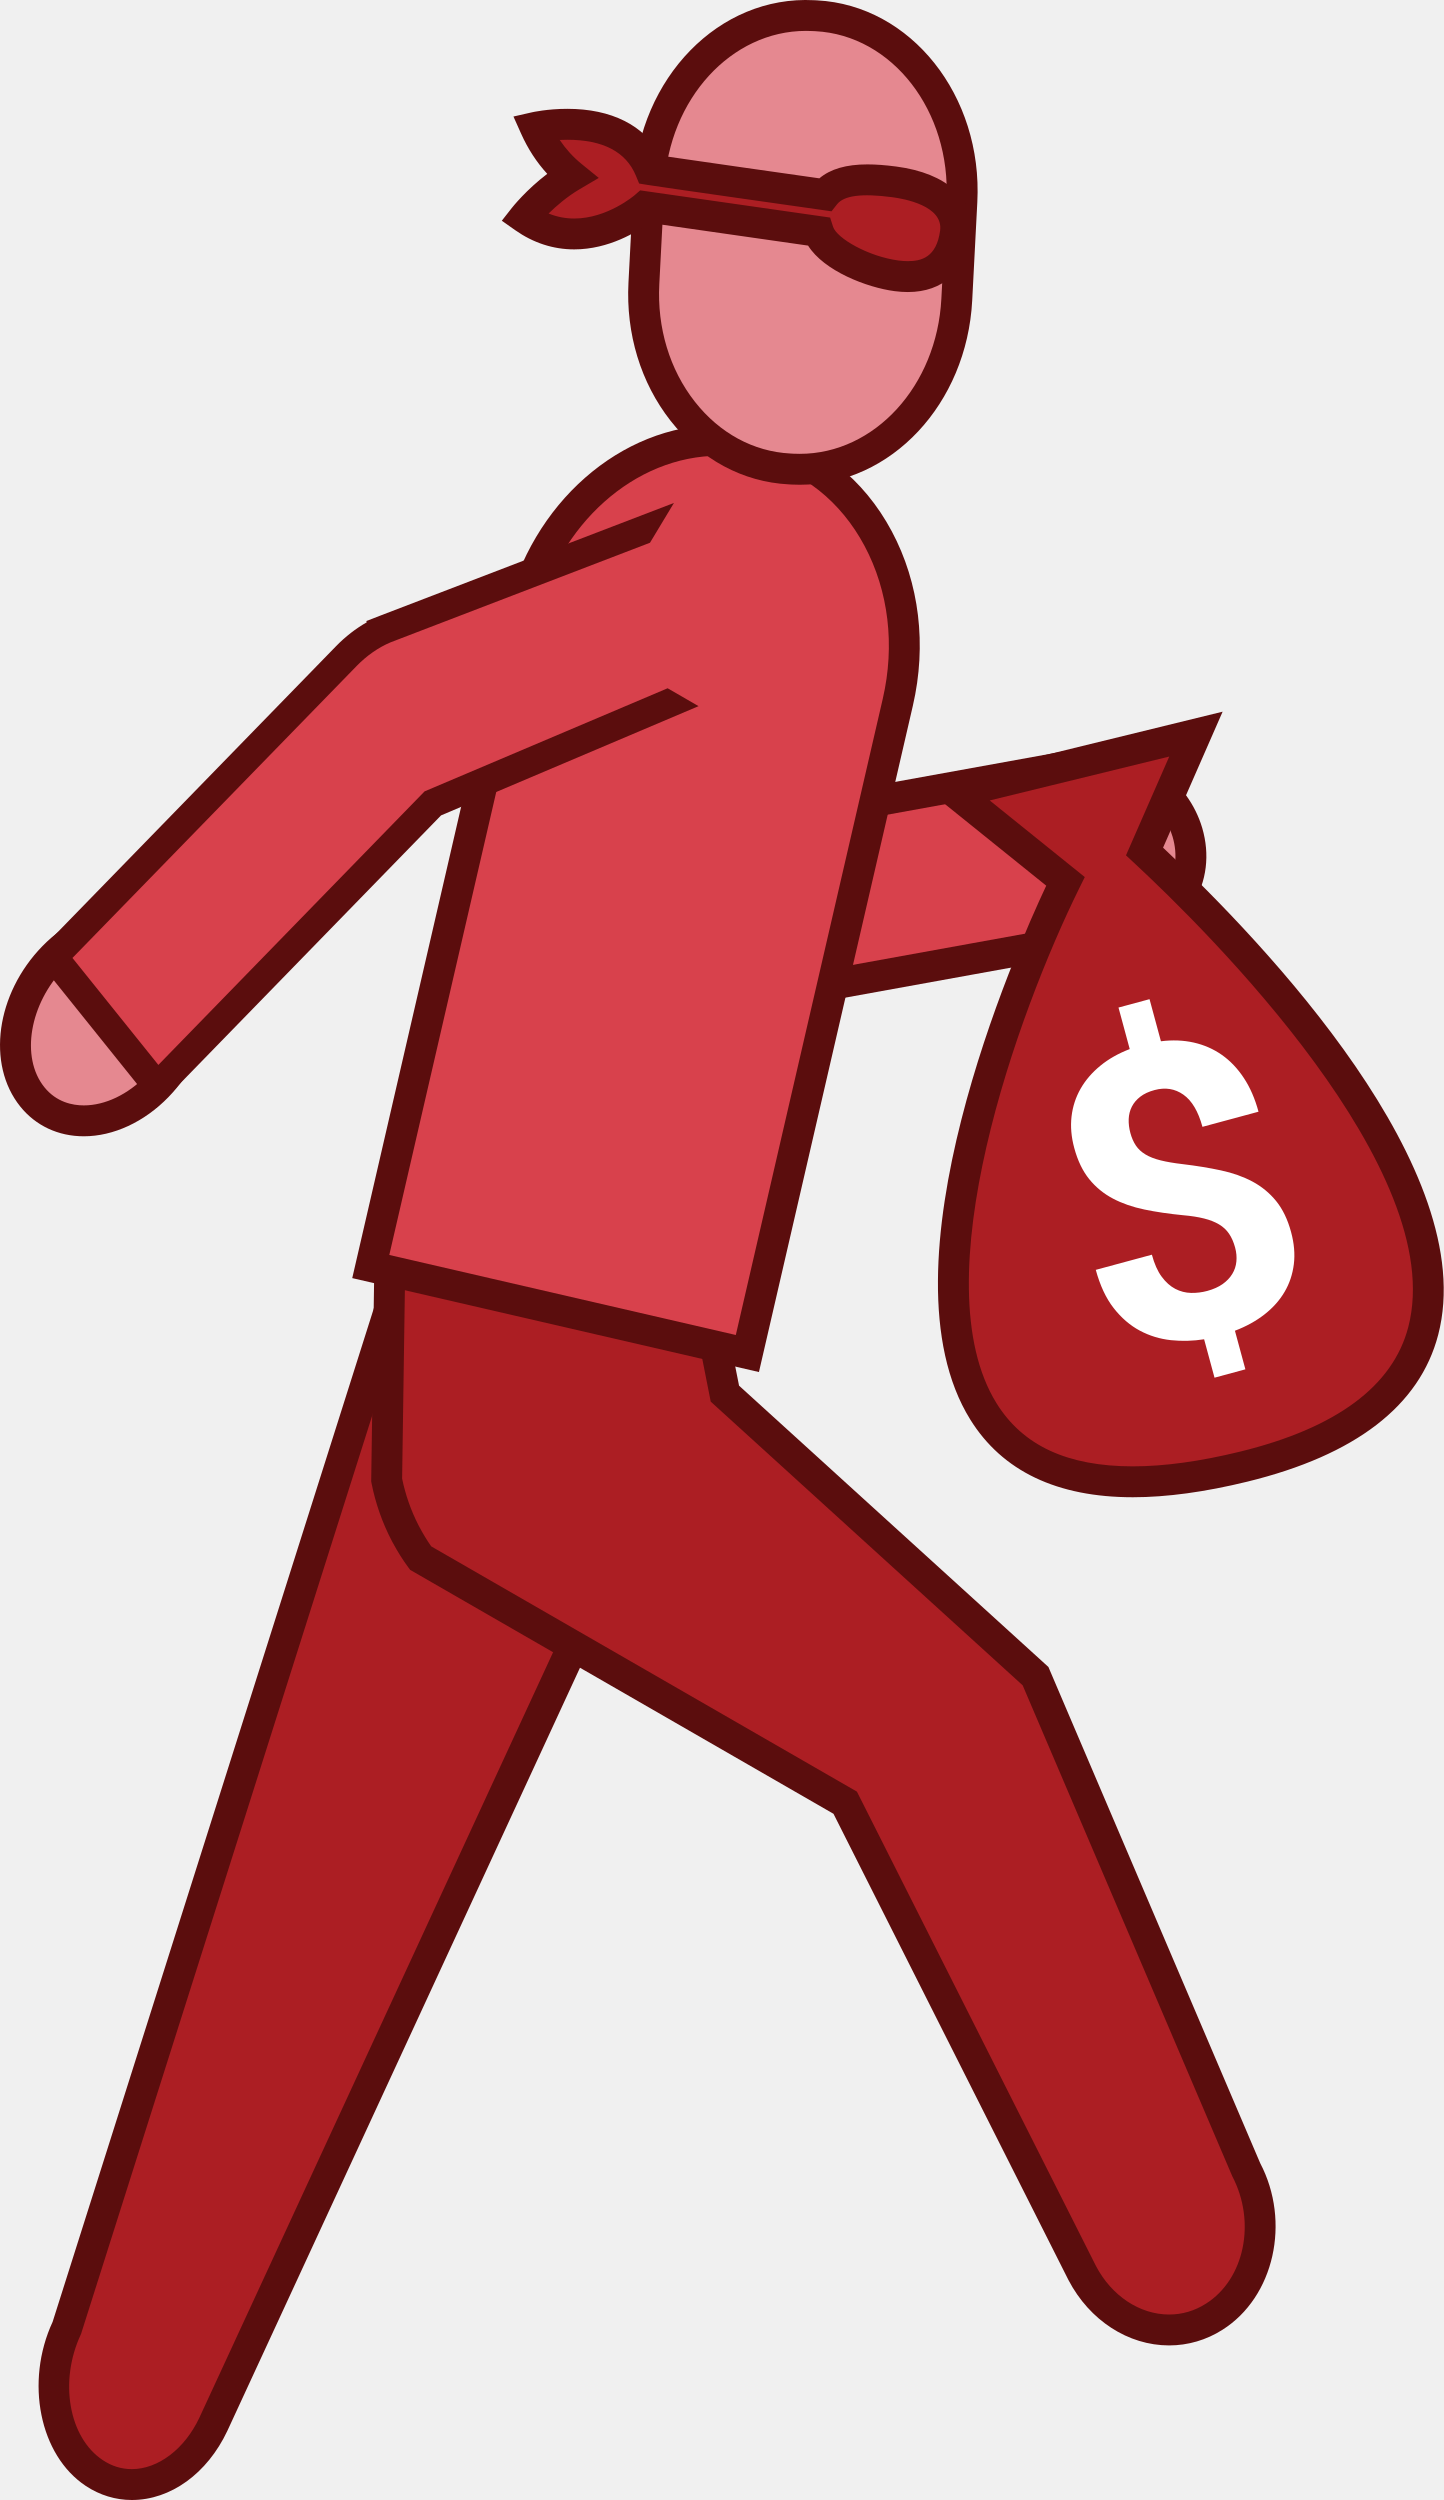
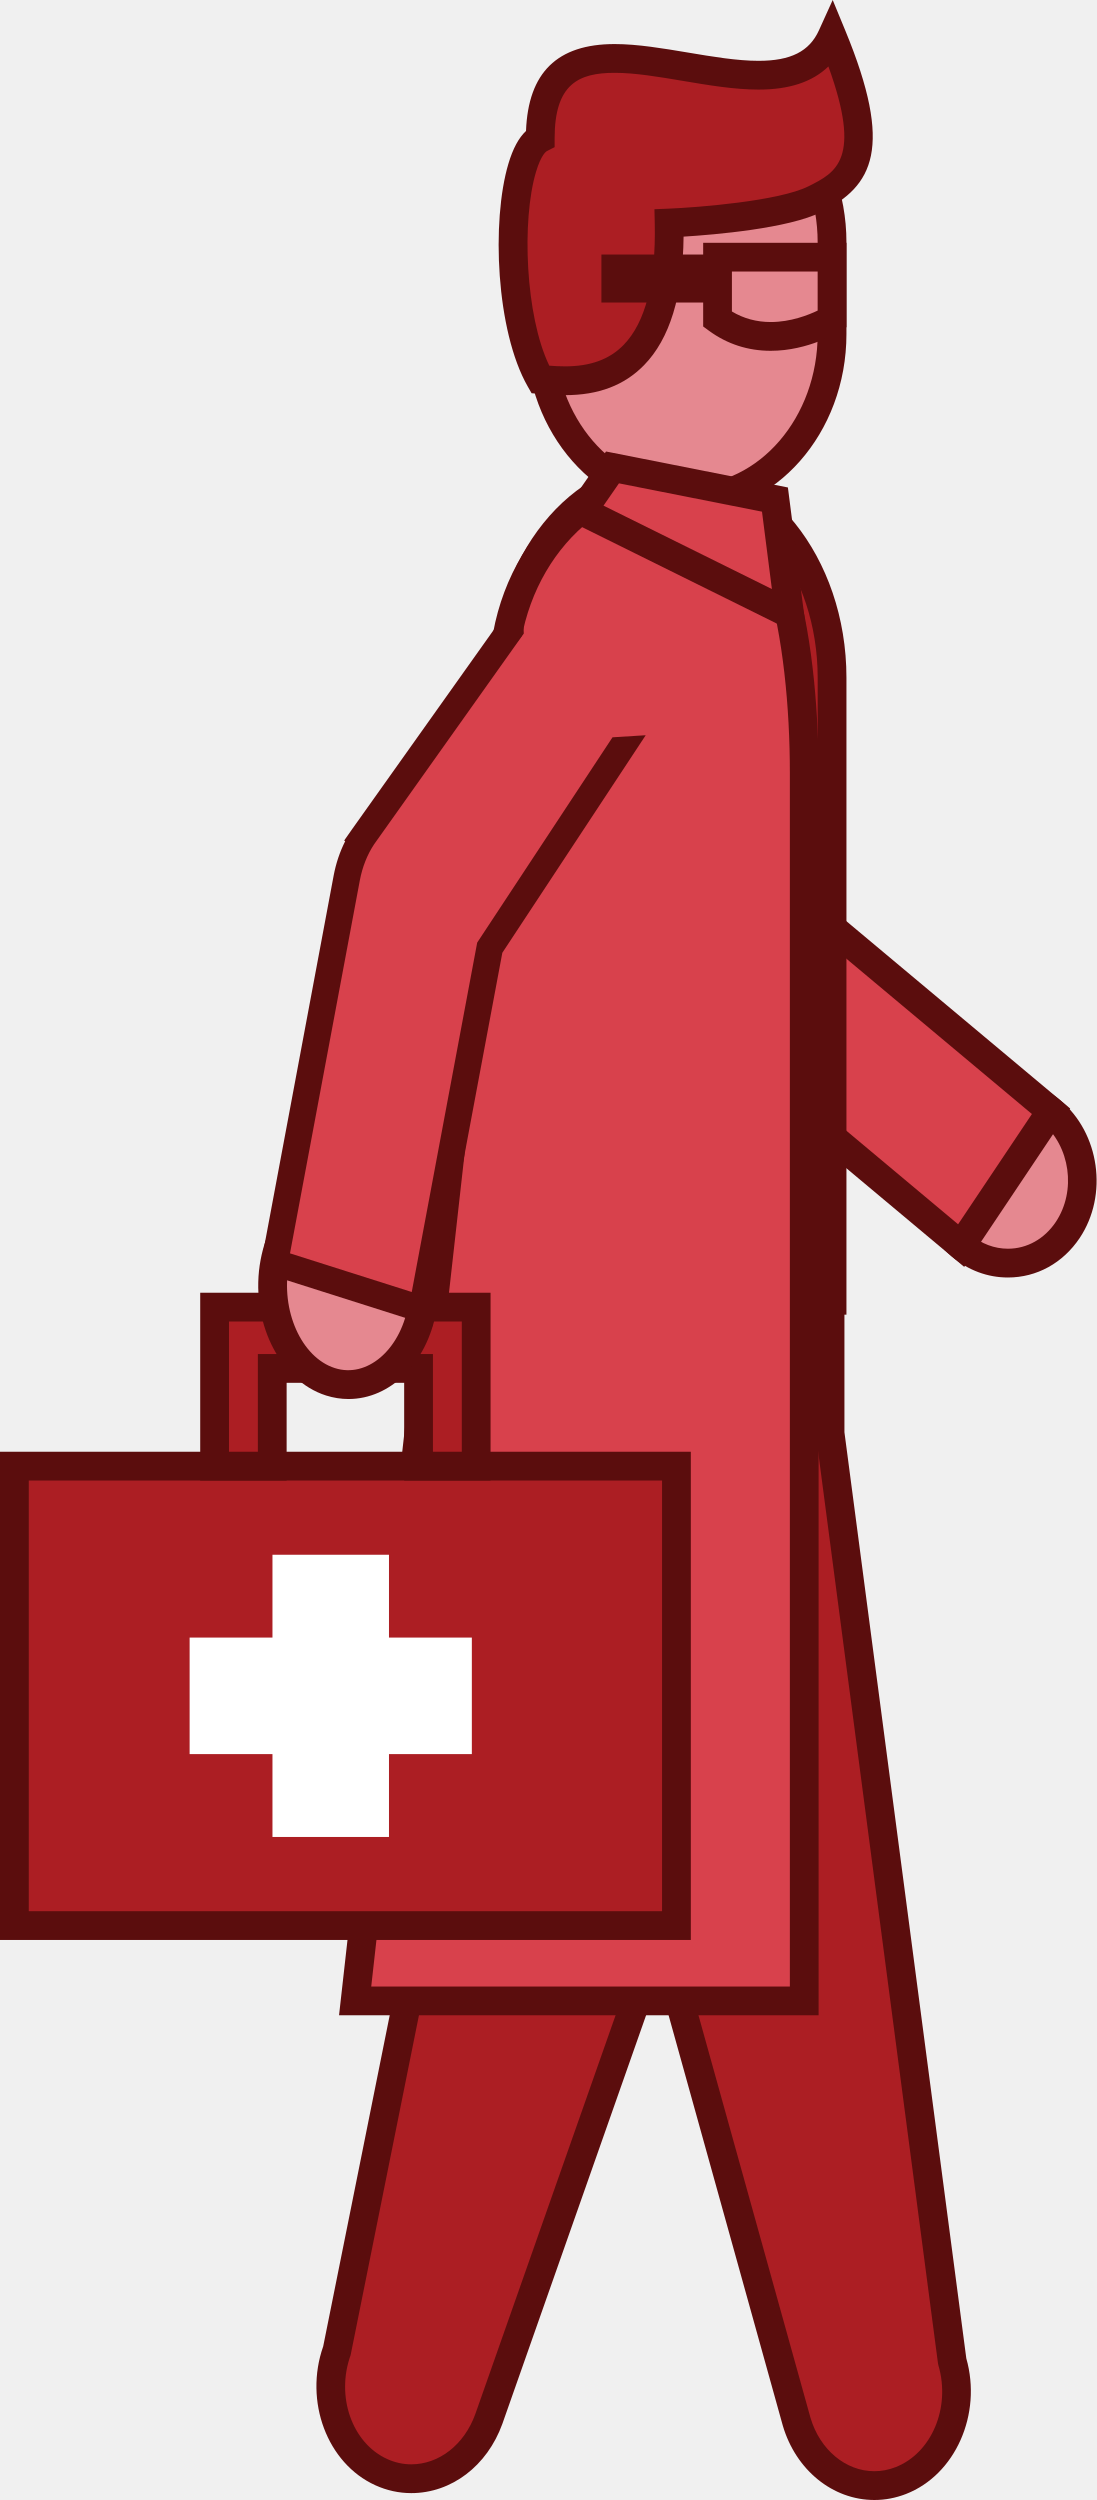
- <svg xmlns="http://www.w3.org/2000/svg" version="1.1" id="Layer_1" x="0px" y="0px" width="70.101px" height="121.386px" viewBox="0 0 70.101 121.386" enable-background="new 0 0 70.101 121.386" xml:space="preserve">
+ <svg xmlns="http://www.w3.org/2000/svg" version="1.1" id="Layer_1" x="0px" y="0px" width="57.171px" height="130.336px" viewBox="0 0 57.171 130.336" enable-background="new 0 0 57.171 130.336" xml:space="preserve">
  <g>
    <g>
-       <path fill="#E58890" d="M52.341,37.118c2.276-0.414,4.653,1.062,5.312,3.295c0.657,2.232-0.654,4.375-2.932,4.787    c-2.276,0.413-4.653-1.062-5.311-3.294C48.754,39.673,50.066,37.53,52.341,37.118" />
-       <path fill="#5B0D0D" d="M53.948,46.019c-2.38,0-4.59-1.641-5.256-3.901c-0.38-1.292-0.219-2.603,0.453-3.693    c0.667-1.082,1.755-1.808,3.062-2.044c0.298-0.054,0.604-0.082,0.909-0.082c2.378,0,4.589,1.641,5.257,3.902    c0.38,1.292,0.219,2.603-0.453,3.692c-0.667,1.082-1.756,1.808-3.064,2.045C54.558,45.992,54.253,46.019,53.948,46.019z     M53.117,37.798c-0.216,0-0.432,0.02-0.642,0.058c-0.884,0.16-1.612,0.642-2.054,1.356c-0.445,0.723-0.549,1.604-0.29,2.482    c0.542,1.841,2.564,3.109,4.457,2.768c0.885-0.16,1.614-0.642,2.056-1.357c0.445-0.722,0.549-1.603,0.29-2.48    C56.451,38.987,54.845,37.798,53.117,37.798z" />
-     </g>
-     <g>
-       <polygon fill="#D8414C" points="35.823,40.111 38.203,48.192 54.722,45.2 52.341,37.118   " />
-       <path fill="#5B0D0D" d="M37.673,49.05l-2.806-9.528l18.003-3.262l2.807,9.529L37.673,49.05z M36.778,40.7l1.954,6.634    l15.035-2.724l-1.955-6.635L36.778,40.7z" />
-     </g>
-     <g>
-       <path fill="#AC1E23" d="M26.38,64.807l-6.592-3.969L3.255,113.009c-1.23,2.604-0.637,5.771,1.325,7.069    c1.961,1.301,4.546,0.246,5.773-2.358l22.619-48.948L26.38,64.807z" />
-       <path fill="#5B0D0D" d="M6.4,121.386C6.399,121.386,6.399,121.386,6.4,121.386c-0.789,0-1.562-0.236-2.234-0.683    c-2.245-1.486-2.962-5.052-1.61-7.968l16.806-53.03l14.575,8.771l-22.901,49.559C10.06,120.103,8.285,121.386,6.4,121.386z     M20.216,61.971L3.933,113.33c-1.075,2.277-0.6,5.023,1.062,6.123c0.433,0.287,0.905,0.434,1.404,0.434    c1.279,0,2.565-0.977,3.276-2.486L32.01,69.068L20.216,61.971z" />
-     </g>
-     <g>
-       <path fill="#AC1E23" d="M60.499,105.323c1.344,2.565,0.653,5.776-1.545,7.166c-2.193,1.395-5.063,0.443-6.408-2.125L41.039,87.53    L20.425,75.654c-0.271-0.368-0.515-0.762-0.732-1.178l-0.003-0.003c-0.416-0.795-0.731-1.671-0.916-2.61l0.147-10.154    l14.794-1.523l1.481,7.482l15.084,13.717L60.499,105.323L60.499,105.323z" />
-       <path fill="#5B0D0D" d="M56.767,113.881c-1.99,0-3.862-1.215-4.886-3.17L40.47,88.068L19.915,76.225l-0.093-0.126    c-0.266-0.361-0.515-0.755-0.738-1.172l-0.002-0.002l-0.056-0.104c-0.462-0.882-0.795-1.829-0.988-2.813l-0.015-0.077    l0.158-10.899l16.137-1.662l1.566,7.91l15.022,13.66l0.063,0.15l10.218,23.939c1.495,2.848,0.684,6.503-1.834,8.094    C58.575,113.619,57.679,113.881,56.767,113.881z M20.939,75.084l20.668,11.907l11.608,23.035c0.759,1.447,2.121,2.354,3.552,2.354    c0.636,0,1.236-0.177,1.784-0.525c1.874-1.185,2.449-3.959,1.283-6.185L49.655,81.83L34.509,68.056l-1.396-7.055l-13.451,1.385    l-0.137,9.407c0.162,0.79,0.429,1.55,0.793,2.261l0.039,0.074C20.536,74.468,20.731,74.789,20.939,75.084z" />
-     </g>
-     <g>
-       <path fill="#D8414C" d="M36.938,21.631l-0.183-0.042c-4.999-1.154-10.124,2.554-11.448,8.286l-7.305,31.62l18.286,4.224    l7.304-31.62C44.917,28.368,41.938,22.787,36.938,21.631" />
-       <path fill="#5B0D0D" d="M36.85,66.619l-19.747-4.561l7.474-32.351c1.215-5.26,5.561-9.078,10.334-9.078    c0.676,0,1.354,0.077,2.014,0.229l0.182,0.042c2.634,0.608,4.832,2.347,6.192,4.896c1.343,2.515,1.706,5.523,1.024,8.472    L36.85,66.619z M18.902,60.934l16.825,3.886l7.135-30.89c0.6-2.595,0.285-5.233-0.887-7.428c-1.153-2.161-3.002-3.631-5.206-4.14    l-0.182-0.042c-0.551-0.127-1.114-0.191-1.677-0.191c-4.082,0-7.813,3.329-8.873,7.916L18.902,60.934z" />
-     </g>
-     <g>
-       <path fill="#E58890" d="M38.486,22.778l-0.152-0.009c-4.152-0.217-7.319-4.252-7.07-9.013l0.249-4.771    c0.249-4.761,3.816-8.443,7.97-8.227l0.152,0.007c4.153,0.217,7.317,4.252,7.069,9.012l-0.248,4.772    C46.208,19.309,42.64,22.994,38.486,22.778" />
-       <path fill="#5B0D0D" d="M38.833,23.537c-0.128,0-0.257-0.003-0.386-0.01l-0.156-0.009c-2.225-0.116-4.262-1.213-5.732-3.088    c-1.448-1.845-2.174-4.229-2.044-6.712l0.249-4.771c0.271-5.163,4.145-9.178,8.758-8.937l0.146,0.007    c4.564,0.238,8.055,4.634,7.785,9.8l-0.248,4.772C46.943,19.606,43.266,23.537,38.833,23.537z M39.133,1.5    c-3.633,0-6.651,3.306-6.872,7.525l-0.249,4.771c-0.111,2.121,0.502,4.148,1.726,5.708c1.2,1.529,2.846,2.423,4.635,2.516    l0.156,0.009c0.099,0.005,0.202,0.007,0.304,0.007c3.635,0,6.654-3.305,6.874-7.525l0.248-4.772    c0.227-4.34-2.627-8.029-6.359-8.224l-0.146-0.007C39.339,1.503,39.236,1.5,39.133,1.5z" />
-     </g>
-     <g>
      <g>
-         <path fill="#E58890" d="M7.638,52.75c-1.96,2.016-4.68,2.241-6.071,0.506c-1.394-1.736-0.935-4.774,1.026-6.788     c1.96-2.013,4.679-2.238,6.071-0.504C10.057,47.699,9.598,50.739,7.638,52.75" />
-         <path fill="#5B0D0D" d="M4.071,55.172c-1.243,0-2.34-0.514-3.089-1.448c-1.647-2.053-1.176-5.47,1.074-7.781     c1.174-1.206,2.67-1.897,4.104-1.897c1.243,0,2.341,0.514,3.09,1.447c1.62,2.02,1.139,5.509-1.074,7.779     C7.001,54.48,5.505,55.172,4.071,55.172z M6.16,45.547c-1.031,0-2.136,0.526-3.029,1.444c-1.701,1.748-2.141,4.347-0.979,5.795     c0.588,0.732,1.368,0.886,1.919,0.886c1.032,0,2.137-0.527,3.029-1.446c1.674-1.717,2.122-4.37,0.979-5.794     C7.492,45.701,6.711,45.547,6.16,45.547z" />
+         <path fill="#E58890" d="M54.796,57.936c1.773,1.484,2.161,4.255,0.869,6.19c-1.295,1.934-3.781,2.297-5.556,0.812     c-1.774-1.486-2.162-4.257-0.868-6.19C50.535,56.815,53.023,56.451,54.796,57.936" />
+         <path fill="#5B0D0D" d="M52.548,66.602c-1.06,0-2.069-0.376-2.92-1.088c-2.056-1.722-2.509-4.943-1.01-7.183     c0.876-1.309,2.239-2.059,3.741-2.059c1.059,0,2.068,0.376,2.918,1.088c2.054,1.719,2.508,4.94,1.012,7.182     C55.412,65.852,54.049,66.602,52.548,66.602z M52.359,57.772c-0.993,0-1.902,0.508-2.495,1.393     c-1.085,1.622-0.759,3.954,0.727,5.198c0.577,0.483,1.254,0.738,1.957,0.738c0.992,0,1.901-0.508,2.494-1.393     c1.083-1.623,0.757-3.956-0.728-5.198C53.738,58.027,53.062,57.772,52.359,57.772z" />
+       </g>
+       <g>
+         <polygon fill="#D8414C" points="41.923,47.159 37.236,54.159 50.109,64.938 54.796,57.936    " />
+         <path fill="#5B0D0D" d="M50.269,66.049l-14.03-11.747l5.525-8.254l14.03,11.745L50.269,66.049z M38.234,54.017l11.716,9.81     l3.848-5.748l-11.716-9.808L38.234,54.017z" />
+       </g>
+       <g>
+         <path fill="#AC1E23" d="M34.839,75.838l-7.291-2.96l-9.973,49.648c-0.912,2.522,0.119,5.368,2.305,6.358     c2.184,0.991,4.693-0.247,5.604-2.769l16.646-47.32L34.839,75.838z" />
+         <path fill="#5B0D0D" d="M21.441,129.977L21.441,129.977c-0.645,0-1.274-0.138-1.871-0.409c-2.514-1.139-3.726-4.378-2.72-7.242     l10.141-50.482l16.083,6.527l-0.238,0.675l-16.646,47.32C25.398,128.562,23.534,129.977,21.441,129.977z M28.104,73.913     l-9.824,48.868c-0.78,2.158,0.076,4.59,1.909,5.42c0.402,0.183,0.823,0.275,1.252,0.275c1.453,0,2.763-1.026,3.337-2.615     l16.405-46.64L28.104,73.913z" />
+       </g>
+       <g>
+         <path fill="#AC1E23" d="M49.643,123.106l-6.368-48.439v-7.049H27.636v7.903c0,0.886,0.131,1.735,0.364,2.53l0.001,0.003     c0.123,0.417,0.273,0.817,0.452,1.199l13.077,46.994c0.757,2.568,3.188,3.946,5.427,3.077     C49.196,128.459,50.399,125.673,49.643,123.106" />
+         <path fill="#5B0D0D" d="M45.585,130.336L45.585,130.336c-2.173-0.001-4.091-1.558-4.774-3.876L27.747,79.514     c-0.181-0.395-0.338-0.813-0.466-1.247c-0.263-0.896-0.396-1.817-0.396-2.745v-8.653h17.139v7.799l6.354,48.285     c0.828,2.913-0.576,6.076-3.151,7.072C46.696,130.23,46.144,130.336,45.585,130.336z M28.386,68.368v7.153     c0,0.784,0.112,1.564,0.334,2.319c0.113,0.384,0.252,0.752,0.413,1.095l0.043,0.117l13.077,46.994     c0.49,1.663,1.83,2.789,3.332,2.789l0,0c0.372,0,0.742-0.071,1.101-0.21c1.883-0.729,2.886-3.109,2.237-5.308l-0.023-0.114     l-6.368-48.439l-0.006-6.396H28.386z" />
+       </g>
+       <g>
+         <path fill="#AC1E23" d="M34.97,24.687h-0.172c-4.643,0-8.408,4.767-8.408,10.65v32.452h16.989V35.337     C43.379,29.453,39.612,24.687,34.97,24.687" />
+         <path fill="#5B0D0D" d="M44.129,68.539H25.64V35.337c0-6.286,4.108-11.4,9.158-11.4h0.172c5.051,0,9.159,5.114,9.159,11.4V68.539     z M27.14,67.039h15.489V35.337c0-5.459-3.436-9.9-7.659-9.9h-0.172c-4.223,0-7.658,4.441-7.658,9.9V67.039z" />
+       </g>
+       <g>
+         <path fill="#D8414C" d="M35.729,24.687H35.54c-5.129,0-9.289,4.767-9.289,10.65l-7.736,68.979h23.414v-64.01     C41.929,34.423,40.858,24.687,35.729,24.687" />
+         <path fill="#5B0D0D" d="M42.679,105.065H17.676l7.83-69.812c-0.005-6.202,4.499-11.316,10.034-11.316h0.188     c6.449,0,6.95,12.529,6.95,16.369V105.065z M19.354,103.565h21.825v-63.26c0-6.859-1.428-14.869-5.45-14.869H35.54     c-4.708,0-8.539,4.441-8.539,9.9L19.354,103.565z" />
+       </g>
+       <g>
+         <path fill="#E58890" d="M35.849,26.044h-0.151c-4.159,0-7.531-3.866-7.531-8.631v-4.778c0-4.767,3.372-8.632,7.531-8.632h0.151     c4.159,0,7.53,3.865,7.53,8.632v4.778C43.379,22.178,40.008,26.044,35.849,26.044" />
+         <path fill="#5B0D0D" d="M35.849,26.794h-0.151c-4.566,0-8.281-4.208-8.281-9.381v-4.778c0-5.173,3.715-9.382,8.281-9.382h0.151     c4.565,0,8.28,4.209,8.28,9.382v4.778C44.129,22.586,40.414,26.794,35.849,26.794z M35.697,4.753     c-3.739,0-6.781,3.536-6.781,7.882v4.778c0,4.346,3.042,7.881,6.781,7.881h0.151c3.738,0,6.78-3.535,6.78-7.881v-4.778     c0-4.346-3.042-7.882-6.78-7.882H35.697z" />
+       </g>
+       <g>
+         <polygon fill="#D8414C" points="41.163,32.002 30.353,26.647 31.933,24.368 40.402,26.044    " />
+         <path fill="#5B0D0D" d="M42.084,33.295l-12.843-6.361l2.354-3.396l9.482,1.876L42.084,33.295z M31.464,26.361l8.778,4.348     l-0.516-4.034l-7.457-1.476L31.464,26.361z" />
+       </g>
+       <g>
+         <path fill="#AC1E23" d="M34.885,11.627c0,0,5.577-0.228,7.604-1.246s3.459-2.264,0.891-8.492     c-2.668,5.889-15.214-3.848-15.214,5.323c-1.775,0.905-1.991,9.087,0,12.568C29.847,19.894,35.081,20.735,34.885,11.627     L34.885,11.627z" />
+         <path fill="#5B0D0D" d="M29.462,20.601L29.462,20.601c-0.422,0-0.801-0.029-1.108-0.054l-0.639-0.045l-0.2-0.35     c-1.656-2.896-1.902-8.623-1.009-11.618c0.234-0.786,0.537-1.35,0.917-1.705c0.115-3.049,1.63-4.532,4.622-4.532     c1.191,0,2.526,0.226,3.817,0.442c1.261,0.212,2.564,0.432,3.685,0.432c1.68,0,2.651-0.491,3.149-1.592L43.412,0l0.661,1.603     c2.521,6.112,1.451,8.093-1.247,9.448c-1.712,0.86-5.573,1.186-7.188,1.286c-0.032,3.083-0.725,5.336-2.062,6.701     C32.549,20.09,31.202,20.601,29.462,20.601z M28.637,19.064c0.241,0.019,0.521,0.036,0.825,0.036l0,0     c1.316,0,2.312-0.363,3.043-1.111c1.147-1.172,1.695-3.307,1.63-6.346l-0.016-0.736l0.735-0.029     c1.507-0.062,5.755-0.392,7.298-1.167c1.433-0.72,2.792-1.402,1.036-6.246c-0.837,0.81-2.041,1.206-3.642,1.206     c-1.246,0-2.612-0.229-3.934-0.452c-1.287-0.217-2.503-0.422-3.568-0.422c-1.878,0-3.129,0.581-3.129,3.415v0.459L28.507,7.88     c-0.012,0.006-0.287,0.155-0.563,1.083C27.191,11.484,27.385,16.473,28.637,19.064z" />
      </g>
      <g>
        <g>
-           <path fill="#D8414C" d="M31.56,26.351l-12.858,4.19l0.001,0.003c-0.657,0.277-1.304,0.714-1.882,1.306L2.593,46.467l5.045,6.282      l13.376-13.742l12.153-5.155L31.56,26.351z" />
+           <rect x="0.75" y="76.436" fill="#AC1E23" width="34.516" height="23.953" />
+           <path fill="#5B0D0D" d="M36.016,101.139H0V75.686h36.016V101.139z M1.5,99.639h33.016V77.186H1.5V99.639z" />
        </g>
        <g>
-           <path fill="#5B0D0D" d="M32.416,33.418l-11.8,5.006L7.689,51.706l-4.171-5.193l13.8-14.178c0.49-0.503,1.062-0.902,1.654-1.15      l12.588-4.833l1.163-1.932l-14.271,5.476l-0.667,0.259l0.025,0.059c-0.533,0.303-1.039,0.695-1.487,1.155L1.669,46.423      l5.919,7.373l13.827-14.205l12.503-5.304L32.416,33.418z" />
+           <polygon fill="#AC1E23" points="11.188,68.146 11.188,76.436 14.193,76.436 14.193,71.342 21.821,71.342 21.821,76.436       24.825,76.436 24.825,68.146     " />
+           <path fill="#5B0D0D" d="M25.575,77.186h-4.504v-5.094h-6.128v5.094h-4.505v-9.79h15.137V77.186z M22.571,75.686h1.504v-6.79      H11.938v6.79h1.505v-5.094h9.128V75.686z" />
        </g>
+       </g>
+       <g>
+         <g>
+           <path fill="#E58890" d="M22.004,68.257c-0.518,2.763-2.656,4.456-4.776,3.782c-2.121-0.674-3.422-3.459-2.903-6.221      c0.517-2.762,2.654-4.455,4.776-3.781C21.221,62.711,22.521,65.496,22.004,68.257" />
+           <path fill="#5B0D0D" d="M18.167,72.937c-0.392,0-0.784-0.062-1.167-0.183c-2.467-0.784-3.998-3.957-3.413-7.074      c0.5-2.673,2.381-4.54,4.573-4.54c0.393,0,0.785,0.062,1.167,0.183c2.466,0.783,3.997,3.956,3.414,7.072      C22.24,71.069,20.359,72.937,18.167,72.937z M18.16,62.64c-1.459,0-2.733,1.363-3.099,3.316      c-0.442,2.357,0.653,4.815,2.394,5.368c1.675,0.537,3.386-0.935,3.812-3.205c0.441-2.357-0.655-4.814-2.394-5.367      C18.638,62.677,18.398,62.64,18.16,62.64z" />
+         </g>
+         <g>
+           <g>
+             <path fill="#D8414C" d="M27.308,33.028l-8.389,10.609l0.003,0.002c-0.394,0.594-0.69,1.315-0.844,2.13l-3.754,20.049       l7.68,2.438l3.53-18.85l7.264-11.021L27.308,33.028z" />
+           </g>
+           <g>
+             <path fill="#5B0D0D" d="M31.933,38.439l-7.055,10.703l-3.412,18.216l-6.347-2.015l3.641-19.447       c0.13-0.69,0.386-1.339,0.74-1.874l7.808-10.994l-0.102-2.252l-8.853,12.459l-0.41,0.586l0.053,0.035       c-0.277,0.548-0.481,1.154-0.6,1.785L13.53,66.293l9.01,2.862l3.649-19.483l7.475-11.341L31.933,38.439z" />
+           </g>
+         </g>
+       </g>
+       <g>
+         <polygon fill="#FFFFFF" points="24.599,85.374 20.279,85.374 20.279,81.056 14.205,81.056 14.205,85.374 9.886,85.374      9.886,91.449 14.205,91.449 14.205,95.769 20.279,95.769 20.279,91.449 24.599,91.449    " />
      </g>
    </g>
    <g>
-       <path fill="#AC1E23" d="M43.426,8.832c-1.386-0.182-2.738-0.185-3.374,0.624c0,0-7.806-1.106-8.485-1.218    c-1.257-3.035-5.58-2.051-5.58-2.051c0.476,1.064,1.115,1.815,1.776,2.353c-1.365,0.806-2.321,2.021-2.321,2.021    c2.933,2.065,5.877-0.527,5.877-0.527l8.416,1.206c0.33,1.03,2.321,1.96,3.796,2.153c1.865,0.245,2.679-0.733,2.859-2.102    C46.569,9.922,45.29,9.077,43.426,8.832z" />
-       <path fill="#5B0D0D" d="M44.079,14.18L44.079,14.18c-0.202,0-0.417-0.014-0.646-0.044c-1.338-0.175-3.428-0.98-4.197-2.211    l-7.706-1.104c-0.574,0.422-1.957,1.288-3.647,1.288c-1.024,0-1.991-0.315-2.872-0.936l-0.646-0.456l0.488-0.622    c0.034-0.043,0.697-0.878,1.718-1.654c-0.515-0.561-0.939-1.214-1.268-1.949l-0.373-0.834l0.891-0.203    c0.031-0.007,0.763-0.171,1.725-0.171c2.144,0,3.733,0.802,4.527,2.271c1.476,0.218,6.322,0.907,7.711,1.104    c0.538-0.455,1.307-0.677,2.333-0.677c0.408,0,0.868,0.034,1.408,0.105c2.45,0.322,3.834,1.587,3.61,3.3    C46.9,13.163,45.786,14.18,44.079,14.18z M31.083,9.243l9.223,1.32l0.143,0.447c0.181,0.562,1.714,1.446,3.18,1.639    c0.159,0.021,0.309,0.031,0.45,0.031c0.639,0,1.394-0.169,1.568-1.487c0.156-1.197-1.735-1.541-2.318-1.617    c-1.513-0.199-2.355-0.078-2.687,0.344l-0.268,0.34l-0.428-0.061c-0.318-0.045-7.821-1.109-8.501-1.22l-0.412-0.067l-0.16-0.386    c-0.478-1.155-1.598-1.74-3.329-1.74c-0.128,0-0.252,0.003-0.368,0.009c0.3,0.445,0.654,0.834,1.06,1.164l0.837,0.68l-0.929,0.548    c-0.611,0.36-1.134,0.814-1.507,1.18c0.399,0.162,0.816,0.243,1.245,0.243c1.611,0,2.93-1.129,2.942-1.141L31.083,9.243z" />
-     </g>
-     <g>
-       <g>
-         <path fill="#AC1E23" d="M55.573,41.343l2.496-5.699l-11.666,2.854l5.33,4.294c-4.104,8.31-13.271,33.784,8.654,28.42     C80.83,66.211,60.598,46.011,55.573,41.343z" />
-         <path fill="#5B0D0D" d="M55.009,72.698c-0.001,0-0.001,0-0.002,0c-3.684-0.001-6.34-1.269-7.894-3.77     c-4.598-7.401,2.209-22.782,3.686-25.924l-6.049-4.873l14.614-3.576l-2.892,6.603c5.017,4.721,15.429,15.689,13.359,23.651     c-0.896,3.447-4.015,5.847-9.268,7.132C58.513,72.443,56.644,72.698,55.009,72.698z M48.055,38.866l4.616,3.719l-0.266,0.539     c-2.996,6.065-7.691,19.098-4.018,25.012c1.279,2.06,3.444,3.061,6.619,3.062c0.001,0,0.002,0,0.002,0     c1.515,0,3.264-0.24,5.199-0.714c4.676-1.144,7.426-3.18,8.172-6.052c1.976-7.6-9.694-19.173-13.318-22.539l-0.39-0.362     l2.101-4.797L48.055,38.866z" />
-       </g>
-       <g>
-         <g>
-           <path fill="#FFFFFF" d="M59.97,60.573c-0.072-0.263-0.169-0.486-0.293-0.668c-0.123-0.183-0.285-0.334-0.487-0.455      c-0.201-0.119-0.444-0.217-0.729-0.287c-0.286-0.072-0.625-0.125-1.019-0.159c-0.68-0.066-1.304-0.158-1.875-0.276      c-0.571-0.119-1.08-0.295-1.529-0.532c-0.447-0.235-0.832-0.55-1.15-0.941c-0.318-0.393-0.562-0.897-0.728-1.513      c-0.145-0.533-0.188-1.044-0.132-1.531c0.057-0.487,0.204-0.938,0.442-1.354s0.56-0.787,0.959-1.113      c0.399-0.328,0.874-0.596,1.424-0.807l-0.545-2.016l1.507-0.407l0.553,2.044c0.562-0.07,1.093-0.05,1.596,0.063      c0.502,0.114,0.957,0.314,1.365,0.6c0.408,0.288,0.765,0.663,1.067,1.123c0.304,0.46,0.54,1.005,0.71,1.634l-2.722,0.735      c-0.204-0.754-0.514-1.273-0.926-1.563c-0.411-0.29-0.878-0.363-1.399-0.223c-0.282,0.075-0.516,0.184-0.695,0.324      c-0.181,0.14-0.317,0.303-0.409,0.485c-0.093,0.184-0.143,0.385-0.152,0.603c-0.008,0.217,0.02,0.444,0.082,0.675      c0.063,0.233,0.152,0.435,0.266,0.606c0.114,0.171,0.269,0.315,0.467,0.434s0.441,0.214,0.735,0.287      c0.291,0.073,0.647,0.133,1.064,0.182c0.675,0.08,1.298,0.182,1.867,0.305c0.569,0.121,1.079,0.303,1.527,0.541      c0.448,0.24,0.833,0.556,1.151,0.947c0.318,0.393,0.561,0.894,0.725,1.503c0.15,0.552,0.195,1.072,0.135,1.562      c-0.061,0.487-0.209,0.937-0.45,1.345c-0.239,0.409-0.563,0.772-0.973,1.093s-0.888,0.585-1.438,0.794l0.508,1.874l-1.499,0.406      l-0.505-1.865c-0.537,0.084-1.073,0.099-1.61,0.043c-0.537-0.058-1.044-0.212-1.516-0.465c-0.474-0.254-0.896-0.619-1.27-1.098      c-0.372-0.479-0.659-1.097-0.864-1.851l2.724-0.736c0.12,0.445,0.279,0.804,0.476,1.068c0.198,0.269,0.418,0.464,0.66,0.591      c0.243,0.126,0.499,0.191,0.767,0.197c0.268,0.005,0.53-0.027,0.788-0.097c0.295-0.081,0.543-0.191,0.744-0.333      c0.2-0.142,0.356-0.306,0.468-0.491c0.113-0.185,0.18-0.388,0.2-0.605C60.053,61.031,60.034,60.805,59.97,60.573z" />
-         </g>
-       </g>
+       <path fill="#E58890" d="M37.409,13.406v0.613h-5.305v1.004h5.305v1.618c2.756,2.02,5.97,0,5.97,0v-3.235H37.409z" />
+       <path fill="#5B0D0D" d="M40.182,18.289L40.182,18.289c-1.189,0-2.271-0.351-3.216-1.043l-0.307-0.225v-1.248h-5.305V13.27h5.305    v-0.613h7.47v4.399l-0.351,0.221C43.712,17.318,42.145,18.289,40.182,18.289z M38.159,16.24c0.606,0.364,1.285,0.549,2.022,0.549    c1.038,0,1.965-0.365,2.447-0.597v-2.036h-4.47V16.24z" />
    </g>
  </g>
</svg>
